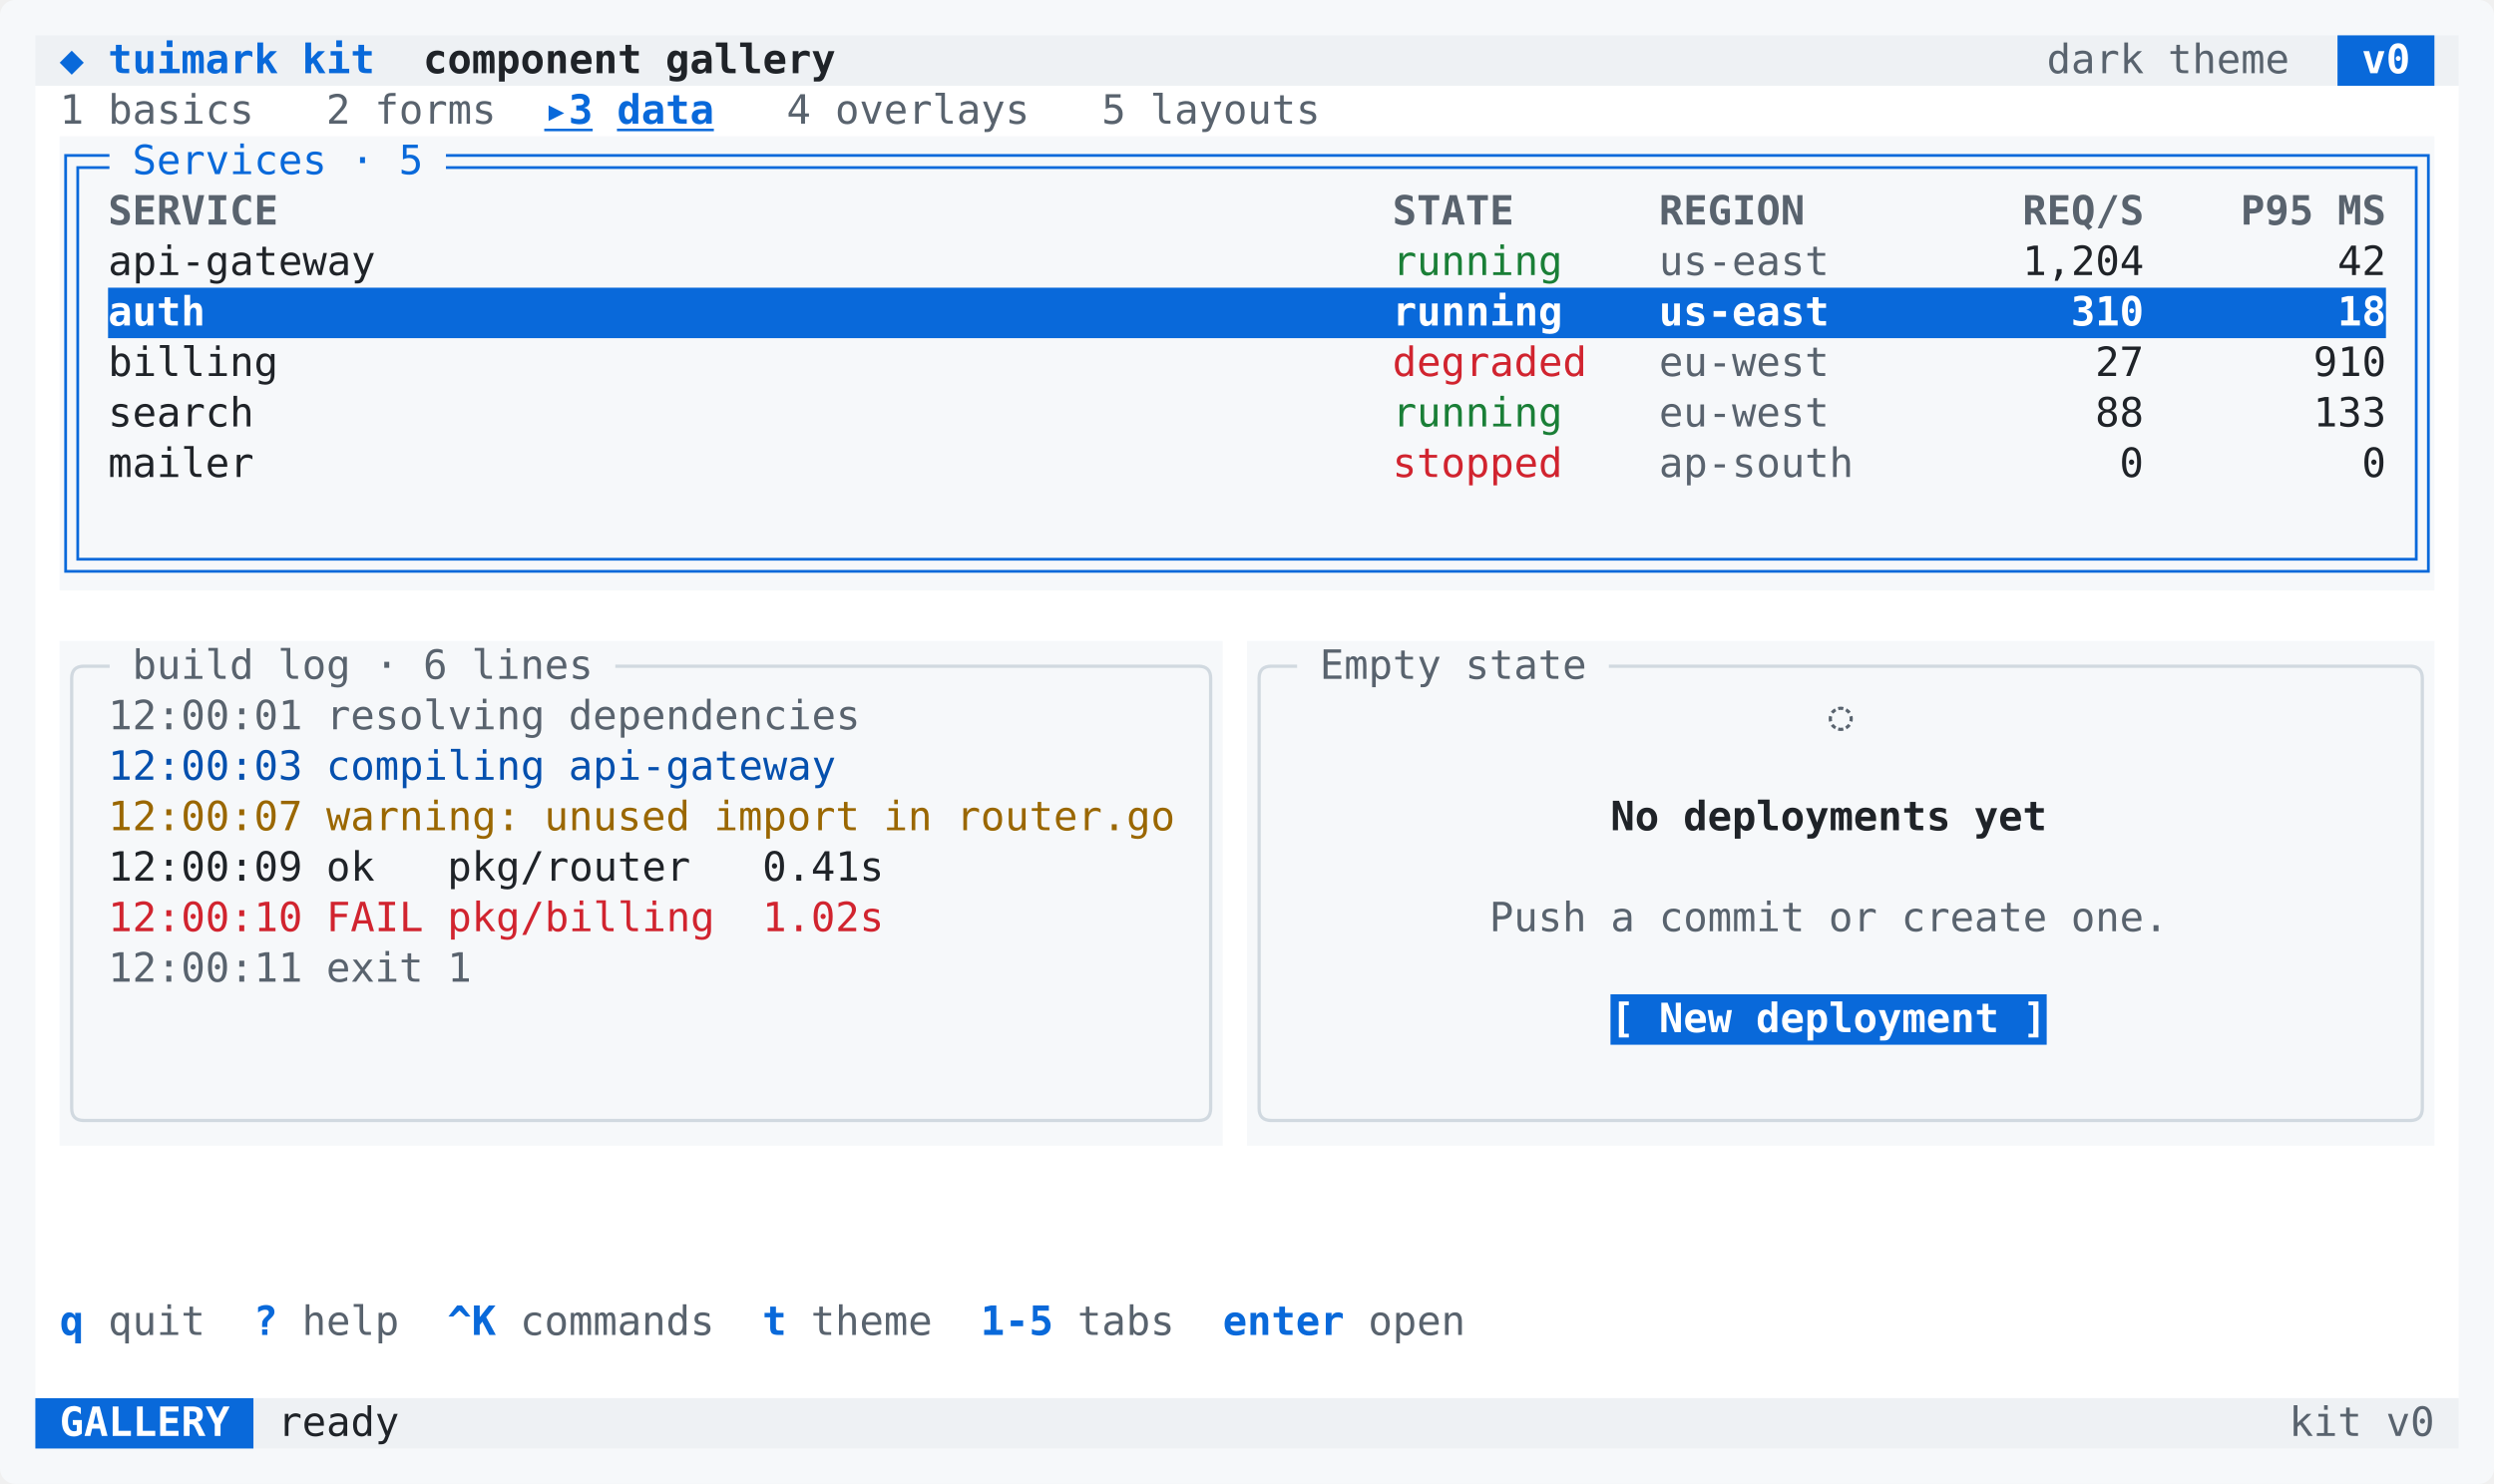
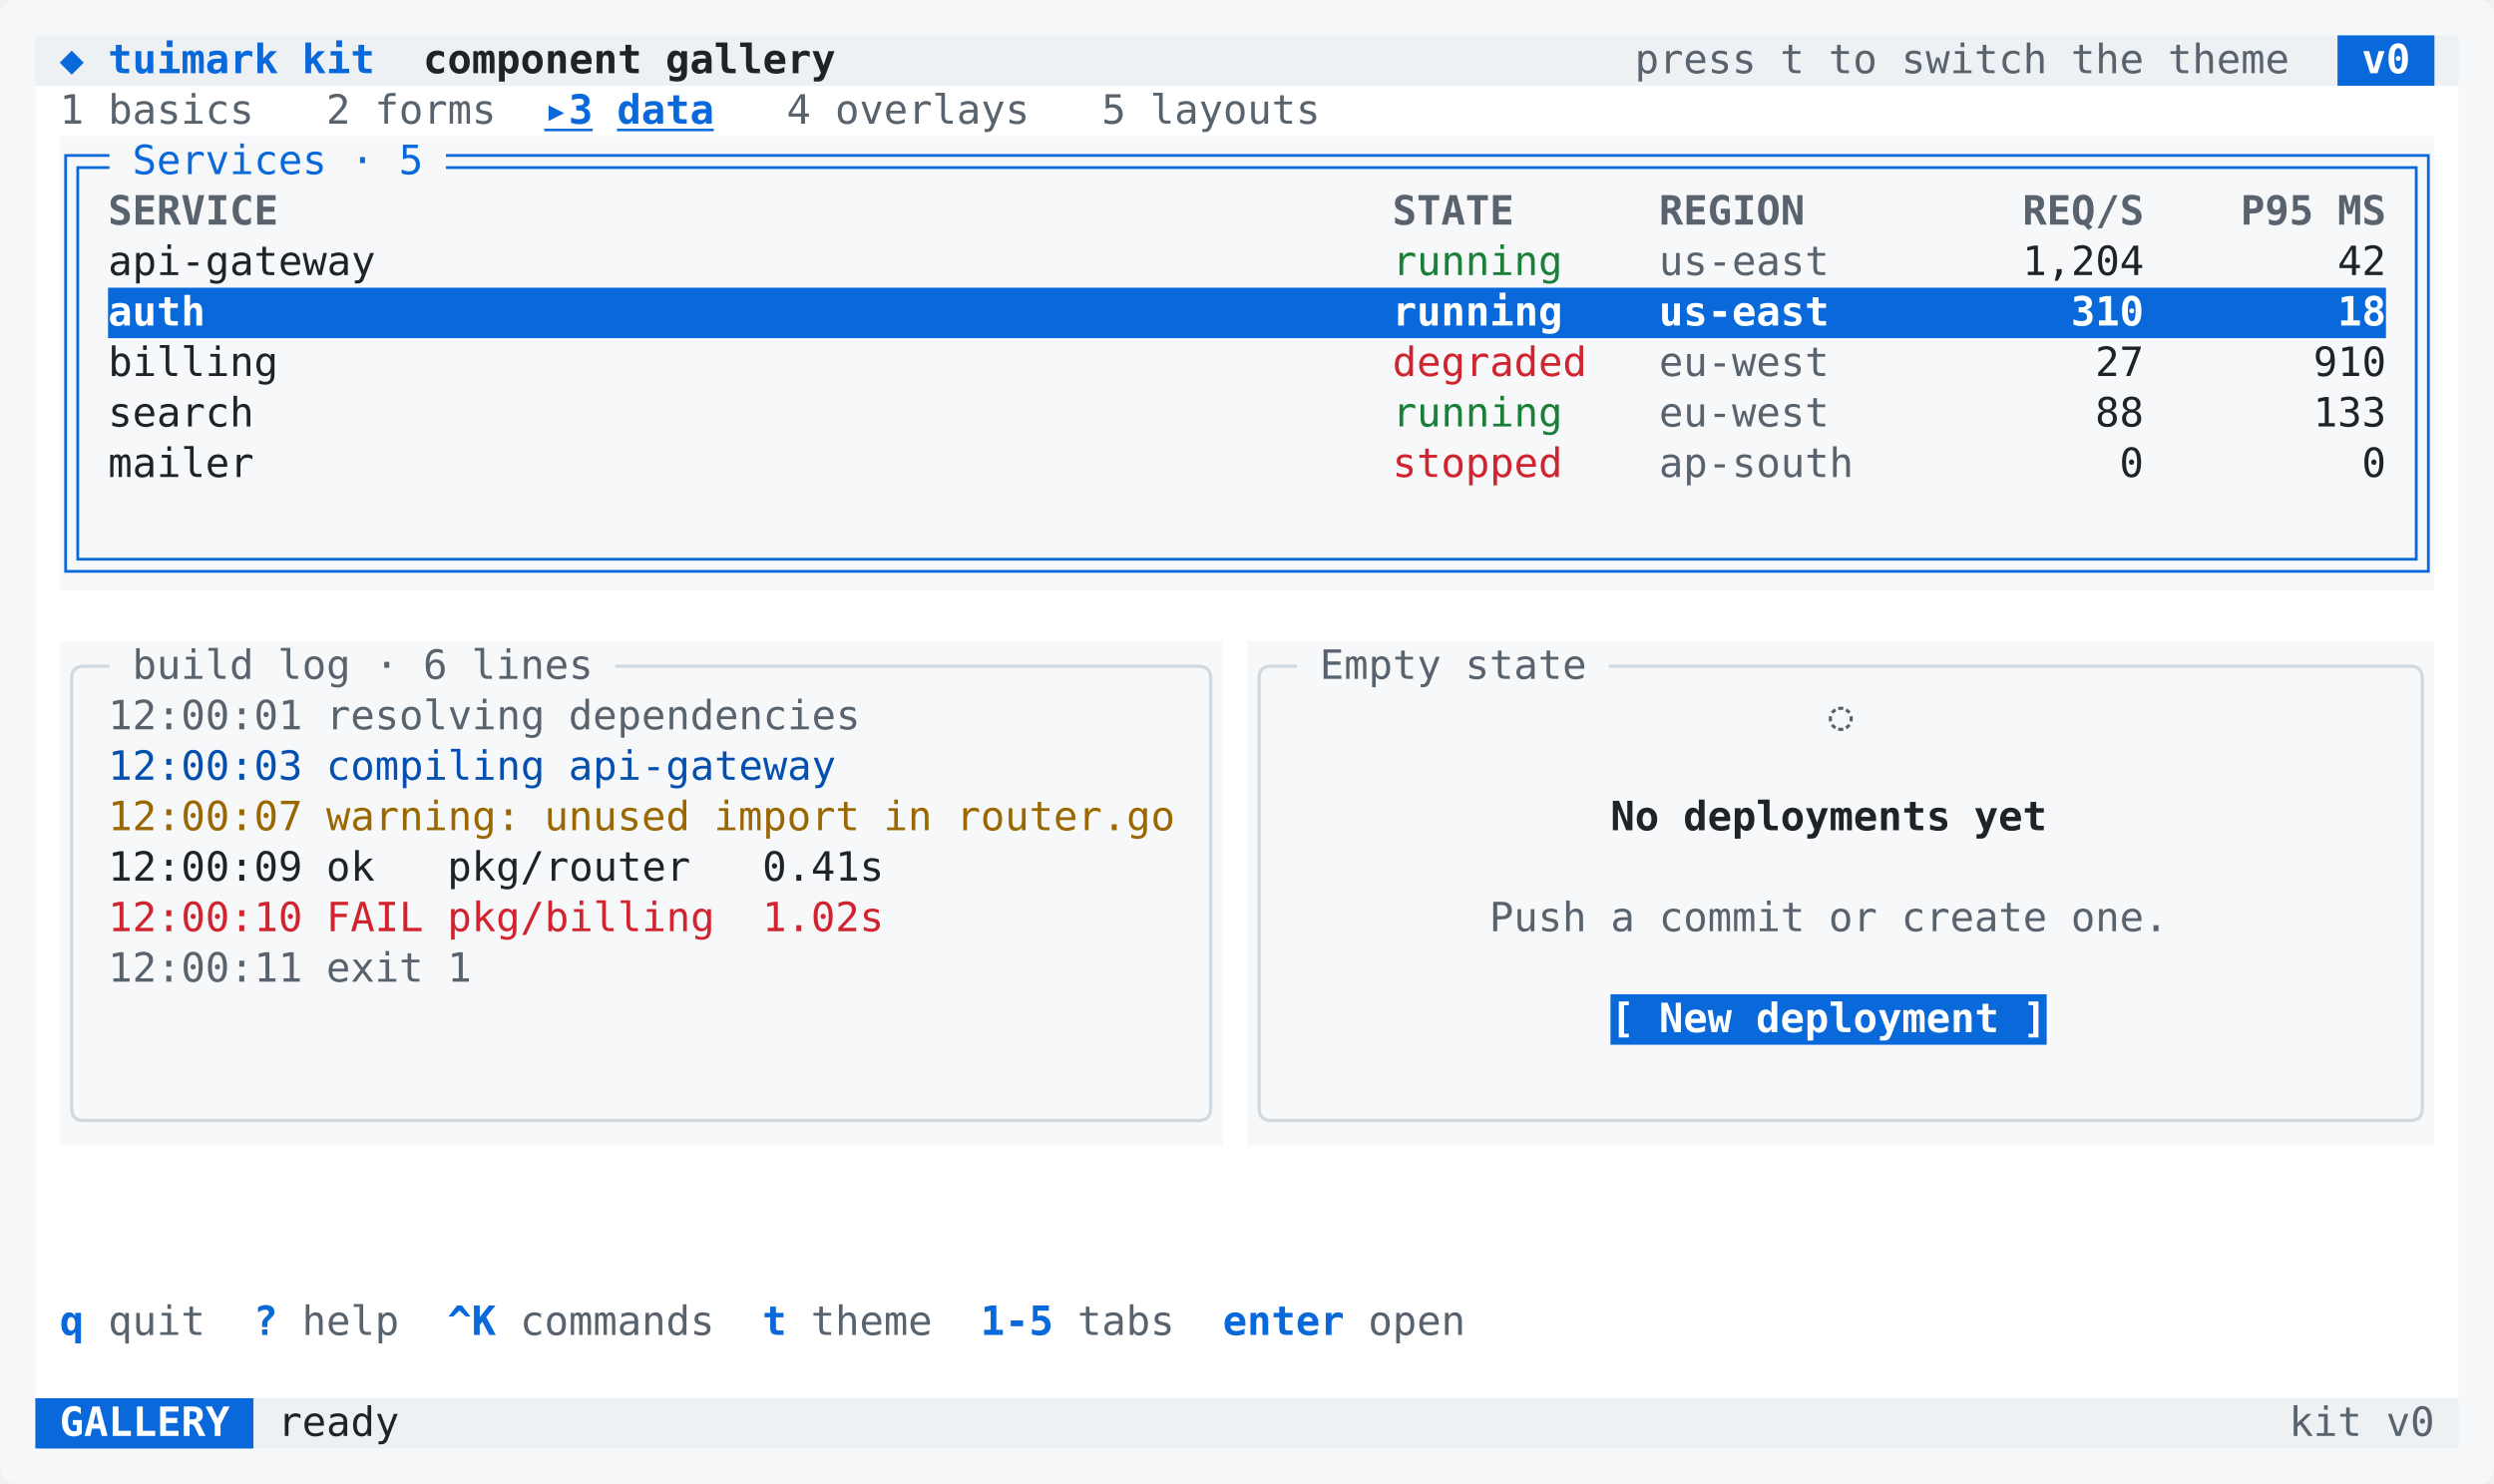
<svg xmlns="http://www.w3.org/2000/svg" width="988" height="588" viewBox="0 0 988 588" role="img" aria-label="kit gallery: the data tab, a focused table with its cursor row as an accent bar and a build log below">
  <rect width="988" height="588" rx="6" fill="#f6f8fa" />
  <path fill="#eef1f4" d="M14 14h912v20h-912zM964.4 14h9.6v20h-9.6zM100.4 554h873.6v20h-873.6z" />
  <path fill="#0969da" d="M926 14h38.4v20h-38.4zM42.8 114h902.4v20h-902.4zM638 394h172.8v20h-172.8zM14 554h86.4v20h-86.4z" />
  <path fill="#ffffff" d="M14 34h960v20h-960zM14 54h9.6v20h-9.6zM964.4 54h9.6v20h-9.6zM14 74h9.6v20h-9.6zM964.4 74h9.6v20h-9.6zM14 94h9.6v20h-9.6zM964.4 94h9.6v20h-9.6zM14 114h9.6v20h-9.6zM964.4 114h9.6v20h-9.6zM14 134h9.6v20h-9.6zM964.4 134h9.6v20h-9.6zM14 154h9.6v20h-9.6zM964.4 154h9.6v20h-9.6zM14 174h9.6v20h-9.6zM964.4 174h9.6v20h-9.6zM14 194h9.6v20h-9.6zM964.4 194h9.6v20h-9.6zM14 214h9.6v20h-9.6zM964.4 214h9.6v20h-9.6zM14 234h960v20h-960zM14 254h9.6v20h-9.6zM484.4 254h9.6v20h-9.6zM964.4 254h9.6v20h-9.6zM14 274h9.6v20h-9.6zM484.4 274h9.6v20h-9.6zM964.4 274h9.6v20h-9.6zM14 294h9.6v20h-9.6zM484.4 294h9.6v20h-9.6zM964.4 294h9.6v20h-9.6zM14 314h9.6v20h-9.6zM484.4 314h9.6v20h-9.6zM964.4 314h9.6v20h-9.6zM14 334h9.6v20h-9.6zM484.4 334h9.6v20h-9.6zM964.4 334h9.6v20h-9.6zM14 354h9.6v20h-9.6zM484.4 354h9.6v20h-9.6zM964.4 354h9.6v20h-9.6zM14 374h9.6v20h-9.6zM484.4 374h9.6v20h-9.6zM964.4 374h9.6v20h-9.6zM14 394h9.6v20h-9.6zM484.4 394h9.6v20h-9.6zM964.4 394h9.6v20h-9.6zM14 414h9.6v20h-9.6zM484.4 414h9.6v20h-9.6zM964.4 414h9.6v20h-9.6zM14 434h9.6v20h-9.6zM484.4 434h9.6v20h-9.6zM964.4 434h9.6v20h-9.6zM14 454h960v20h-960zM14 474h960v20h-960zM14 494h960v20h-960zM14 514h960v20h-960zM14 534h960v20h-960z" />
  <g fill="none" stroke-linecap="square" stroke-linejoin="miter">
    <path stroke="#0969da" stroke-width="1.1" d="M33.2 61.6H26V74M33.2 66.4H30.8V74M33.2 61.6H42.8M33.2 66.4H42.8M177.2 61.6H186.8M177.2 66.4H186.8M186.8 61.6H196.4M186.8 66.4H196.4M196.4 61.6H206M196.4 66.4H206M206 61.6H215.6M206 66.4H215.6M215.6 61.6H225.2M215.6 66.4H225.2M225.2 61.6H234.8M225.2 66.4H234.8M234.8 61.6H244.4M234.8 66.4H244.4M244.4 61.6H254M244.4 66.4H254M254 61.6H263.6M254 66.4H263.6M263.6 61.6H273.2M263.6 66.4H273.2M273.2 61.6H282.8M273.2 66.4H282.8M282.8 61.6H292.4M282.8 66.4H292.4M292.4 61.6H302M292.4 66.4H302M302 61.6H311.6M302 66.4H311.6M311.6 61.6H321.2M311.6 66.4H321.2M321.2 61.6H330.8M321.2 66.4H330.8M330.8 61.6H340.4M330.8 66.4H340.4M340.4 61.6H350M340.4 66.4H350M350 61.6H359.6M350 66.4H359.6M359.6 61.6H369.2M359.6 66.4H369.2M369.2 61.6H378.8M369.2 66.4H378.8M378.8 61.6H388.4M378.8 66.4H388.4M388.4 61.6H398M388.4 66.4H398M398 61.6H407.6M398 66.4H407.6M407.6 61.6H417.2M407.6 66.4H417.2M417.2 61.6H426.8M417.2 66.4H426.8M426.8 61.6H436.4M426.8 66.4H436.4M436.4 61.6H446M436.4 66.4H446M446 61.6H455.6M446 66.4H455.6M455.6 61.6H465.2M455.6 66.4H465.2M465.2 61.6H474.8M465.2 66.4H474.8M474.8 61.6H484.4M474.8 66.4H484.4M484.4 61.6H494M484.4 66.4H494M494 61.6H503.6M494 66.4H503.6M503.6 61.6H513.2M503.6 66.4H513.2M513.2 61.6H522.8M513.2 66.4H522.8M522.8 61.6H532.4M522.8 66.4H532.4M532.4 61.6H542M532.4 66.4H542M542 61.6H551.6M542 66.4H551.6M551.6 61.6H561.2M551.6 66.4H561.2M561.2 61.6H570.8M561.2 66.4H570.8M570.8 61.6H580.4M570.8 66.4H580.4M580.4 61.6H590M580.4 66.4H590M590 61.6H599.6M590 66.4H599.6M599.6 61.6H609.2M599.6 66.4H609.2M609.2 61.6H618.8M609.2 66.4H618.8M618.8 61.6H628.4M618.8 66.4H628.4M628.4 61.6H638M628.4 66.4H638M638 61.6H647.6M638 66.4H647.6M647.6 61.6H657.2M647.6 66.4H657.2M657.2 61.6H666.8M657.2 66.4H666.8M666.8 61.6H676.4M666.8 66.4H676.4M676.4 61.6H686M676.4 66.4H686M686 61.6H695.6M686 66.4H695.6M695.6 61.6H705.2M695.6 66.4H705.2M705.2 61.6H714.8M705.2 66.4H714.8M714.8 61.6H724.4M714.8 66.4H724.4M724.4 61.6H734M724.4 66.4H734M734 61.6H743.6M734 66.4H743.6M743.6 61.6H753.2M743.6 66.4H753.2M753.2 61.6H762.8M753.2 66.4H762.8M762.8 61.6H772.4M762.8 66.4H772.4M772.4 61.6H782M772.4 66.4H782M782 61.6H791.6M782 66.4H791.6M791.6 61.6H801.2M791.6 66.4H801.2M801.2 61.6H810.8M801.2 66.4H810.8M810.8 61.6H820.4M810.8 66.4H820.4M820.4 61.6H830M820.4 66.4H830M830 61.6H839.6M830 66.4H839.6M839.6 61.6H849.2M839.6 66.4H849.2M849.2 61.6H858.8M849.2 66.4H858.8M858.8 61.6H868.4M858.8 66.4H868.4M868.4 61.6H878M868.4 66.4H878M878 61.6H887.6M878 66.4H887.6M887.6 61.6H897.2M887.6 66.4H897.2M897.2 61.6H906.8M897.2 66.4H906.8M906.8 61.6H916.4M906.8 66.4H916.4M916.4 61.6H926M916.4 66.4H926M926 61.6H935.6M926 66.4H935.6M935.6 61.6H945.2M935.6 66.4H945.2M945.2 61.6H954.8M945.2 66.4H954.8M954.8 61.6H962V74M954.8 66.4H957.2V74M26 74V94M30.8 74V94M957.2 74V94M962 74V94M26 94V114M30.8 94V114M957.2 94V114M962 94V114M26 114V134M30.8 114V134M957.2 114V134M962 114V134M26 134V154M30.8 134V154M957.2 134V154M962 134V154M26 154V174M30.8 154V174M957.2 154V174M962 154V174M26 174V194M30.8 174V194M957.2 174V194M962 174V194M26 194V214M30.8 194V214M957.2 194V214M962 194V214M33.2 226.4H26V214M33.2 221.6H30.8V214M33.2 221.6H42.8M33.2 226.4H42.8M42.8 221.6H52.4M42.8 226.4H52.4M52.4 221.6H62M52.4 226.4H62M62 221.6H71.6M62 226.4H71.6M71.6 221.6H81.2M71.6 226.4H81.2M81.2 221.6H90.8M81.2 226.4H90.8M90.8 221.6H100.4M90.8 226.4H100.4M100.4 221.6H110M100.4 226.4H110M110 221.6H119.6M110 226.4H119.6M119.6 221.6H129.2M119.6 226.4H129.2M129.2 221.6H138.8M129.2 226.4H138.8M138.8 221.6H148.4M138.8 226.4H148.4M148.4 221.6H158M148.4 226.4H158M158 221.6H167.6M158 226.4H167.6M167.6 221.6H177.2M167.6 226.4H177.2M177.2 221.6H186.8M177.2 226.4H186.8M186.8 221.6H196.4M186.8 226.4H196.4M196.4 221.6H206M196.4 226.4H206M206 221.6H215.6M206 226.4H215.6M215.6 221.6H225.2M215.6 226.4H225.2M225.2 221.6H234.8M225.2 226.4H234.8M234.8 221.6H244.4M234.8 226.4H244.4M244.4 221.6H254M244.4 226.4H254M254 221.6H263.6M254 226.4H263.6M263.6 221.6H273.2M263.6 226.4H273.2M273.2 221.6H282.8M273.2 226.4H282.8M282.8 221.6H292.4M282.8 226.4H292.4M292.4 221.6H302M292.4 226.4H302M302 221.6H311.6M302 226.4H311.6M311.6 221.6H321.2M311.6 226.4H321.2M321.2 221.6H330.8M321.2 226.4H330.8M330.8 221.6H340.4M330.8 226.4H340.4M340.4 221.6H350M340.4 226.4H350M350 221.6H359.6M350 226.4H359.6M359.6 221.6H369.2M359.6 226.4H369.2M369.2 221.6H378.8M369.2 226.4H378.8M378.8 221.6H388.4M378.8 226.4H388.4M388.4 221.6H398M388.4 226.4H398M398 221.6H407.6M398 226.4H407.6M407.6 221.6H417.2M407.6 226.4H417.2M417.2 221.6H426.8M417.2 226.4H426.8M426.8 221.6H436.4M426.8 226.4H436.4M436.4 221.6H446M436.4 226.4H446M446 221.6H455.6M446 226.4H455.6M455.6 221.6H465.2M455.6 226.4H465.2M465.2 221.6H474.8M465.2 226.4H474.8M474.8 221.6H484.4M474.8 226.4H484.4M484.4 221.6H494M484.4 226.4H494M494 221.6H503.6M494 226.4H503.6M503.6 221.6H513.2M503.6 226.4H513.2M513.2 221.6H522.8M513.2 226.4H522.8M522.8 221.6H532.4M522.8 226.4H532.4M532.4 221.6H542M532.4 226.4H542M542 221.6H551.6M542 226.4H551.6M551.6 221.6H561.2M551.6 226.4H561.2M561.2 221.6H570.8M561.2 226.4H570.8M570.8 221.6H580.4M570.8 226.4H580.4M580.4 221.6H590M580.4 226.4H590M590 221.6H599.6M590 226.4H599.6M599.6 221.6H609.2M599.6 226.4H609.2M609.2 221.6H618.8M609.2 226.4H618.8M618.8 221.6H628.4M618.8 226.4H628.4M628.4 221.6H638M628.4 226.4H638M638 221.6H647.6M638 226.4H647.6M647.6 221.6H657.2M647.6 226.4H657.2M657.2 221.6H666.8M657.2 226.4H666.8M666.8 221.6H676.4M666.8 226.4H676.4M676.4 221.6H686M676.4 226.4H686M686 221.6H695.6M686 226.4H695.6M695.6 221.6H705.2M695.6 226.4H705.2M705.2 221.6H714.8M705.2 226.4H714.8M714.8 221.6H724.4M714.8 226.4H724.4M724.4 221.6H734M724.4 226.4H734M734 221.6H743.6M734 226.4H743.6M743.6 221.6H753.2M743.6 226.4H753.2M753.2 221.6H762.8M753.2 226.4H762.8M762.8 221.6H772.4M762.8 226.4H772.4M772.4 221.6H782M772.4 226.4H782M782 221.6H791.6M782 226.4H791.6M791.6 221.6H801.2M791.6 226.4H801.2M801.2 221.6H810.8M801.2 226.4H810.8M810.8 221.6H820.4M810.8 226.4H820.4M820.4 221.6H830M820.4 226.4H830M830 221.6H839.6M830 226.4H839.6M839.6 221.6H849.2M839.6 226.4H849.2M849.2 221.6H858.8M849.2 226.4H858.8M858.8 221.6H868.4M858.8 226.4H868.4M868.4 221.6H878M868.4 226.4H878M878 221.6H887.6M878 226.4H887.6M887.6 221.6H897.2M887.6 226.4H897.2M897.2 221.6H906.8M897.2 226.4H906.8M906.8 221.6H916.4M906.8 226.4H916.4M916.4 221.6H926M916.4 226.4H926M926 221.6H935.6M926 226.4H935.6M935.6 221.6H945.2M935.6 226.4H945.2M945.2 221.6H954.8M945.2 226.4H954.8M954.8 226.4H962V214M954.8 221.6H957.2V214" />
    <path stroke="#d1d9e0" stroke-width="1.3" d="M33.2 264H33.2Q28.4 264 28.4 268.8V274M33.2 264H42.8M244.4 264H254M254 264H263.6M263.6 264H273.2M273.2 264H282.8M282.8 264H292.4M292.4 264H302M302 264H311.6M311.6 264H321.2M321.2 264H330.8M330.8 264H340.4M340.4 264H350M350 264H359.6M359.6 264H369.2M369.2 264H378.8M378.8 264H388.4M388.4 264H398M398 264H407.6M407.6 264H417.2M417.2 264H426.8M426.8 264H436.4M436.4 264H446M446 264H455.6M455.6 264H465.2M465.2 264H474.8M474.8 264H474.8Q479.6 264 479.6 268.8V274M503.6 264H503.6Q498.8 264 498.8 268.8V274M503.6 264H513.2M638 264H647.6M647.6 264H657.2M657.2 264H666.8M666.8 264H676.4M676.4 264H686M686 264H695.6M695.6 264H705.2M705.2 264H714.8M714.8 264H724.4M724.4 264H734M734 264H743.6M743.6 264H753.2M753.2 264H762.8M762.8 264H772.4M772.4 264H782M782 264H791.6M791.6 264H801.2M801.2 264H810.8M810.8 264H820.4M820.4 264H830M830 264H839.6M839.6 264H849.2M849.2 264H858.8M858.8 264H868.4M868.4 264H878M878 264H887.6M887.6 264H897.2M897.2 264H906.8M906.8 264H916.4M916.4 264H926M926 264H935.6M935.6 264H945.2M945.2 264H954.8M954.8 264H954.8Q959.6 264 959.6 268.8V274M28.4 274V294M479.6 274V294M498.8 274V294M959.6 274V294M28.4 294V314M479.6 294V314M498.8 294V314M959.6 294V314M28.4 314V334M479.6 314V334M498.8 314V334M959.6 314V334M28.4 334V354M479.6 334V354M498.8 334V354M959.6 334V354M28.4 354V374M479.6 354V374M498.8 354V374M959.6 354V374M28.4 374V394M479.6 374V394M498.8 374V394M959.6 374V394M28.4 394V414M479.6 394V414M498.8 394V414M959.6 394V414M28.4 414V434M479.6 414V434M498.8 414V434M959.6 414V434M33.2 444H33.2Q28.4 444 28.4 439.2V434M33.2 444H42.8M42.8 444H52.4M52.4 444H62M62 444H71.6M71.6 444H81.2M81.2 444H90.8M90.8 444H100.4M100.4 444H110M110 444H119.6M119.6 444H129.2M129.2 444H138.8M138.8 444H148.4M148.4 444H158M158 444H167.6M167.6 444H177.2M177.2 444H186.8M186.8 444H196.4M196.4 444H206M206 444H215.6M215.6 444H225.2M225.2 444H234.8M234.8 444H244.4M244.4 444H254M254 444H263.6M263.6 444H273.2M273.2 444H282.8M282.8 444H292.4M292.4 444H302M302 444H311.6M311.6 444H321.2M321.2 444H330.8M330.8 444H340.4M340.4 444H350M350 444H359.6M359.6 444H369.2M369.2 444H378.8M378.8 444H388.4M388.4 444H398M398 444H407.6M407.6 444H417.2M417.2 444H426.8M426.8 444H436.4M436.4 444H446M446 444H455.6M455.6 444H465.2M465.2 444H474.8M474.8 444H474.8Q479.6 444 479.6 439.2V434M503.6 444H503.6Q498.8 444 498.8 439.2V434M503.6 444H513.2M513.2 444H522.8M522.8 444H532.4M532.4 444H542M542 444H551.6M551.6 444H561.2M561.2 444H570.8M570.8 444H580.4M580.4 444H590M590 444H599.6M599.6 444H609.2M609.2 444H618.8M618.8 444H628.4M628.4 444H638M638 444H647.6M647.6 444H657.2M657.2 444H666.8M666.8 444H676.4M676.4 444H686M686 444H695.6M695.6 444H705.2M705.2 444H714.8M714.8 444H724.4M724.4 444H734M734 444H743.6M743.6 444H753.2M753.2 444H762.8M762.8 444H772.4M772.4 444H782M782 444H791.6M791.6 444H801.2M801.2 444H810.8M810.8 444H820.4M820.4 444H830M830 444H839.6M839.6 444H849.2M849.2 444H858.8M858.8 444H868.4M868.4 444H878M878 444H887.6M887.6 444H897.2M897.2 444H906.8M906.8 444H916.4M916.4 444H926M926 444H935.6M935.6 444H945.2M945.2 444H954.8M954.8 444H954.8Q959.6 444 959.6 439.2V434" />
  </g>
  <g font-family="'JetBrains Mono','SF Mono',SFMono-Regular,Menlo,Consolas,'DejaVu Sans Mono','Noto Sans Mono',monospace" font-size="16" xml:space="preserve">
    <text x="23.6" y="29" textLength="9.6" lengthAdjust="spacing" fill="#0969da" font-weight="700">◆</text>
    <text x="42.8" y="29" textLength="67.2" lengthAdjust="spacing" fill="#0969da" font-weight="700">tuimark</text>
    <text x="119.6" y="29" textLength="28.8" lengthAdjust="spacing" fill="#0969da" font-weight="700">kit</text>
    <text x="167.6" y="29" textLength="86.4" lengthAdjust="spacing" fill="#1f2328" font-weight="700">component</text>
    <text x="263.6" y="29" textLength="67.2" lengthAdjust="spacing" fill="#1f2328" font-weight="700">gallery</text>
-     <text x="810.8" y="29" textLength="38.4" lengthAdjust="spacing" fill="#59636e">dark</text>
+     <text x="647.6" y="29" textLength="48" lengthAdjust="spacing" fill="#59636e">press</text>
+     <text x="705.2" y="29" textLength="9.6" lengthAdjust="spacing" fill="#59636e">t</text>
+     <text x="724.4" y="29" textLength="19.2" lengthAdjust="spacing" fill="#59636e">to</text>
+     <text x="753.2" y="29" textLength="57.6" lengthAdjust="spacing" fill="#59636e">switch</text>
+     <text x="820.4" y="29" textLength="28.8" lengthAdjust="spacing" fill="#59636e">the</text>
    <text x="858.8" y="29" textLength="48" lengthAdjust="spacing" fill="#59636e">theme</text>
    <text x="935.6" y="29" textLength="19.2" lengthAdjust="spacing" fill="#ffffff" font-weight="700">v0</text>
    <text x="23.6" y="49" textLength="9.6" lengthAdjust="spacing" fill="#59636e">1</text>
    <text x="42.8" y="49" textLength="57.6" lengthAdjust="spacing" fill="#59636e">basics</text>
    <text x="129.2" y="49" textLength="9.6" lengthAdjust="spacing" fill="#59636e">2</text>
    <text x="148.4" y="49" textLength="48" lengthAdjust="spacing" fill="#59636e">forms</text>
    <text x="215.6" y="49" textLength="19.2" lengthAdjust="spacing" fill="#0969da" font-weight="700">▸3</text>
    <rect x="215.6" y="51" width="19.2" height="1" fill="#0969da" />
    <text x="244.4" y="49" textLength="38.4" lengthAdjust="spacing" fill="#0969da" font-weight="700">data</text>
    <rect x="244.4" y="51" width="38.4" height="1" fill="#0969da" />
    <text x="311.6" y="49" textLength="9.6" lengthAdjust="spacing" fill="#59636e">4</text>
    <text x="330.8" y="49" textLength="76.8" lengthAdjust="spacing" fill="#59636e">overlays</text>
    <text x="436.4" y="49" textLength="9.6" lengthAdjust="spacing" fill="#59636e">5</text>
    <text x="455.6" y="49" textLength="67.2" lengthAdjust="spacing" fill="#59636e">layouts</text>
    <text x="52.4" y="69" textLength="76.8" lengthAdjust="spacing" fill="#0969da">Services</text>
    <text x="138.8" y="69" textLength="9.6" lengthAdjust="spacing" fill="#0969da">·</text>
    <text x="158" y="69" textLength="9.6" lengthAdjust="spacing" fill="#0969da">5</text>
    <text x="42.8" y="89" textLength="67.2" lengthAdjust="spacing" fill="#59636e" font-weight="700">SERVICE</text>
    <text x="551.6" y="89" textLength="48" lengthAdjust="spacing" fill="#59636e" font-weight="700">STATE</text>
    <text x="657.2" y="89" textLength="57.6" lengthAdjust="spacing" fill="#59636e" font-weight="700">REGION</text>
    <text x="801.2" y="89" textLength="48" lengthAdjust="spacing" fill="#59636e" font-weight="700">REQ/S</text>
    <text x="887.6" y="89" textLength="28.8" lengthAdjust="spacing" fill="#59636e" font-weight="700">P95</text>
    <text x="926" y="89" textLength="19.2" lengthAdjust="spacing" fill="#59636e" font-weight="700">MS</text>
    <text x="42.8" y="109" textLength="105.6" lengthAdjust="spacing" fill="#1f2328">api-gateway</text>
    <text x="551.6" y="109" textLength="67.2" lengthAdjust="spacing" fill="#1a7f37">running</text>
    <text x="657.2" y="109" textLength="67.2" lengthAdjust="spacing" fill="#59636e">us-east</text>
    <text x="801.2" y="109" textLength="48" lengthAdjust="spacing" fill="#1f2328">1,204</text>
    <text x="926" y="109" textLength="19.2" lengthAdjust="spacing" fill="#1f2328">42</text>
    <text x="42.8" y="129" textLength="38.4" lengthAdjust="spacing" fill="#ffffff" font-weight="700">auth</text>
    <text x="551.6" y="129" textLength="67.2" lengthAdjust="spacing" fill="#ffffff" font-weight="700">running</text>
    <text x="657.2" y="129" textLength="67.2" lengthAdjust="spacing" fill="#ffffff" font-weight="700">us-east</text>
    <text x="820.4" y="129" textLength="28.8" lengthAdjust="spacing" fill="#ffffff" font-weight="700">310</text>
    <text x="926" y="129" textLength="19.2" lengthAdjust="spacing" fill="#ffffff" font-weight="700">18</text>
    <text x="42.8" y="149" textLength="67.2" lengthAdjust="spacing" fill="#1f2328">billing</text>
    <text x="551.6" y="149" textLength="76.8" lengthAdjust="spacing" fill="#d1242f">degraded</text>
    <text x="657.2" y="149" textLength="67.2" lengthAdjust="spacing" fill="#59636e">eu-west</text>
    <text x="830" y="149" textLength="19.2" lengthAdjust="spacing" fill="#1f2328">27</text>
    <text x="916.4" y="149" textLength="28.8" lengthAdjust="spacing" fill="#1f2328">910</text>
    <text x="42.8" y="169" textLength="57.6" lengthAdjust="spacing" fill="#1f2328">search</text>
    <text x="551.6" y="169" textLength="67.2" lengthAdjust="spacing" fill="#1a7f37">running</text>
    <text x="657.2" y="169" textLength="67.2" lengthAdjust="spacing" fill="#59636e">eu-west</text>
    <text x="830" y="169" textLength="19.2" lengthAdjust="spacing" fill="#1f2328">88</text>
    <text x="916.4" y="169" textLength="28.8" lengthAdjust="spacing" fill="#1f2328">133</text>
    <text x="42.8" y="189" textLength="57.6" lengthAdjust="spacing" fill="#1f2328">mailer</text>
    <text x="551.6" y="189" textLength="67.2" lengthAdjust="spacing" fill="#d1242f">stopped</text>
    <text x="657.2" y="189" textLength="76.8" lengthAdjust="spacing" fill="#59636e">ap-south</text>
    <text x="839.6" y="189" textLength="9.6" lengthAdjust="spacing" fill="#1f2328">0</text>
    <text x="935.6" y="189" textLength="9.6" lengthAdjust="spacing" fill="#1f2328">0</text>
    <text x="52.4" y="269" textLength="48" lengthAdjust="spacing" fill="#59636e">build</text>
    <text x="110" y="269" textLength="28.8" lengthAdjust="spacing" fill="#59636e">log</text>
    <text x="148.4" y="269" textLength="9.6" lengthAdjust="spacing" fill="#59636e">·</text>
    <text x="167.6" y="269" textLength="9.6" lengthAdjust="spacing" fill="#59636e">6</text>
    <text x="186.8" y="269" textLength="48" lengthAdjust="spacing" fill="#59636e">lines</text>
    <text x="522.8" y="269" textLength="48" lengthAdjust="spacing" fill="#59636e">Empty</text>
    <text x="580.4" y="269" textLength="48" lengthAdjust="spacing" fill="#59636e">state</text>
    <text x="42.8" y="289" textLength="76.8" lengthAdjust="spacing" fill="#59636e">12:00:01</text>
    <text x="129.2" y="289" textLength="86.4" lengthAdjust="spacing" fill="#59636e">resolving</text>
    <text x="225.2" y="289" textLength="115.2" lengthAdjust="spacing" fill="#59636e">dependencies</text>
    <text x="724.4" y="289" textLength="9.6" lengthAdjust="spacing" fill="#59636e" font-weight="700">◌</text>
    <text x="42.8" y="309" textLength="76.8" lengthAdjust="spacing" fill="#0550ae">12:00:03</text>
    <text x="129.2" y="309" textLength="86.4" lengthAdjust="spacing" fill="#0550ae">compiling</text>
    <text x="225.2" y="309" textLength="105.6" lengthAdjust="spacing" fill="#0550ae">api-gateway</text>
    <text x="42.8" y="329" textLength="76.8" lengthAdjust="spacing" fill="#9a6700">12:00:07</text>
    <text x="129.2" y="329" textLength="76.8" lengthAdjust="spacing" fill="#9a6700">warning:</text>
    <text x="215.6" y="329" textLength="57.6" lengthAdjust="spacing" fill="#9a6700">unused</text>
    <text x="282.8" y="329" textLength="57.6" lengthAdjust="spacing" fill="#9a6700">import</text>
    <text x="350" y="329" textLength="19.2" lengthAdjust="spacing" fill="#9a6700">in</text>
    <text x="378.8" y="329" textLength="86.4" lengthAdjust="spacing" fill="#9a6700">router.go</text>
    <text x="638" y="329" textLength="19.2" lengthAdjust="spacing" fill="#1f2328" font-weight="700">No</text>
    <text x="666.8" y="329" textLength="105.6" lengthAdjust="spacing" fill="#1f2328" font-weight="700">deployments</text>
    <text x="782" y="329" textLength="28.8" lengthAdjust="spacing" fill="#1f2328" font-weight="700">yet</text>
    <text x="42.8" y="349" textLength="76.8" lengthAdjust="spacing" fill="#1f2328">12:00:09</text>
    <text x="129.2" y="349" textLength="19.2" lengthAdjust="spacing" fill="#1f2328">ok</text>
    <text x="177.2" y="349" textLength="96" lengthAdjust="spacing" fill="#1f2328">pkg/router</text>
    <text x="302" y="349" textLength="48" lengthAdjust="spacing" fill="#1f2328">0.41s</text>
    <text x="42.8" y="369" textLength="76.8" lengthAdjust="spacing" fill="#d1242f">12:00:10</text>
    <text x="129.2" y="369" textLength="38.4" lengthAdjust="spacing" fill="#d1242f">FAIL</text>
    <text x="177.2" y="369" textLength="105.6" lengthAdjust="spacing" fill="#d1242f">pkg/billing</text>
    <text x="302" y="369" textLength="48" lengthAdjust="spacing" fill="#d1242f">1.02s</text>
    <text x="590" y="369" textLength="38.4" lengthAdjust="spacing" fill="#59636e">Push</text>
    <text x="638" y="369" textLength="9.6" lengthAdjust="spacing" fill="#59636e">a</text>
    <text x="657.2" y="369" textLength="57.6" lengthAdjust="spacing" fill="#59636e">commit</text>
    <text x="724.4" y="369" textLength="19.2" lengthAdjust="spacing" fill="#59636e">or</text>
    <text x="753.2" y="369" textLength="57.6" lengthAdjust="spacing" fill="#59636e">create</text>
    <text x="820.4" y="369" textLength="38.4" lengthAdjust="spacing" fill="#59636e">one.</text>
    <text x="42.8" y="389" textLength="76.8" lengthAdjust="spacing" fill="#59636e">12:00:11</text>
    <text x="129.2" y="389" textLength="38.4" lengthAdjust="spacing" fill="#59636e">exit</text>
    <text x="177.2" y="389" textLength="9.6" lengthAdjust="spacing" fill="#59636e">1</text>
    <text x="638" y="409" textLength="9.6" lengthAdjust="spacing" fill="#ffffff" font-weight="700">[</text>
    <text x="657.2" y="409" textLength="28.8" lengthAdjust="spacing" fill="#ffffff" font-weight="700">New</text>
    <text x="695.6" y="409" textLength="96" lengthAdjust="spacing" fill="#ffffff" font-weight="700">deployment</text>
    <text x="801.2" y="409" textLength="9.6" lengthAdjust="spacing" fill="#ffffff" font-weight="700">]</text>
    <text x="23.6" y="529" textLength="9.6" lengthAdjust="spacing" fill="#0969da" font-weight="700">q</text>
    <text x="42.8" y="529" textLength="38.4" lengthAdjust="spacing" fill="#59636e">quit</text>
    <text x="100.4" y="529" textLength="9.6" lengthAdjust="spacing" fill="#0969da" font-weight="700">?</text>
    <text x="119.6" y="529" textLength="38.4" lengthAdjust="spacing" fill="#59636e">help</text>
    <text x="177.2" y="529" textLength="19.2" lengthAdjust="spacing" fill="#0969da" font-weight="700">^K</text>
    <text x="206" y="529" textLength="76.8" lengthAdjust="spacing" fill="#59636e">commands</text>
    <text x="302" y="529" textLength="9.6" lengthAdjust="spacing" fill="#0969da" font-weight="700">t</text>
    <text x="321.2" y="529" textLength="48" lengthAdjust="spacing" fill="#59636e">theme</text>
    <text x="388.4" y="529" textLength="28.8" lengthAdjust="spacing" fill="#0969da" font-weight="700">1-5</text>
    <text x="426.8" y="529" textLength="38.4" lengthAdjust="spacing" fill="#59636e">tabs</text>
    <text x="484.4" y="529" textLength="48" lengthAdjust="spacing" fill="#0969da" font-weight="700">enter</text>
    <text x="542" y="529" textLength="38.4" lengthAdjust="spacing" fill="#59636e">open</text>
    <text x="23.6" y="569" textLength="67.2" lengthAdjust="spacing" fill="#ffffff" font-weight="700">GALLERY</text>
    <text x="110" y="569" textLength="48" lengthAdjust="spacing" fill="#1f2328">ready</text>
    <text x="906.8" y="569" textLength="28.8" lengthAdjust="spacing" fill="#59636e">kit</text>
    <text x="945.2" y="569" textLength="19.2" lengthAdjust="spacing" fill="#59636e">v0</text>
  </g>
</svg>
